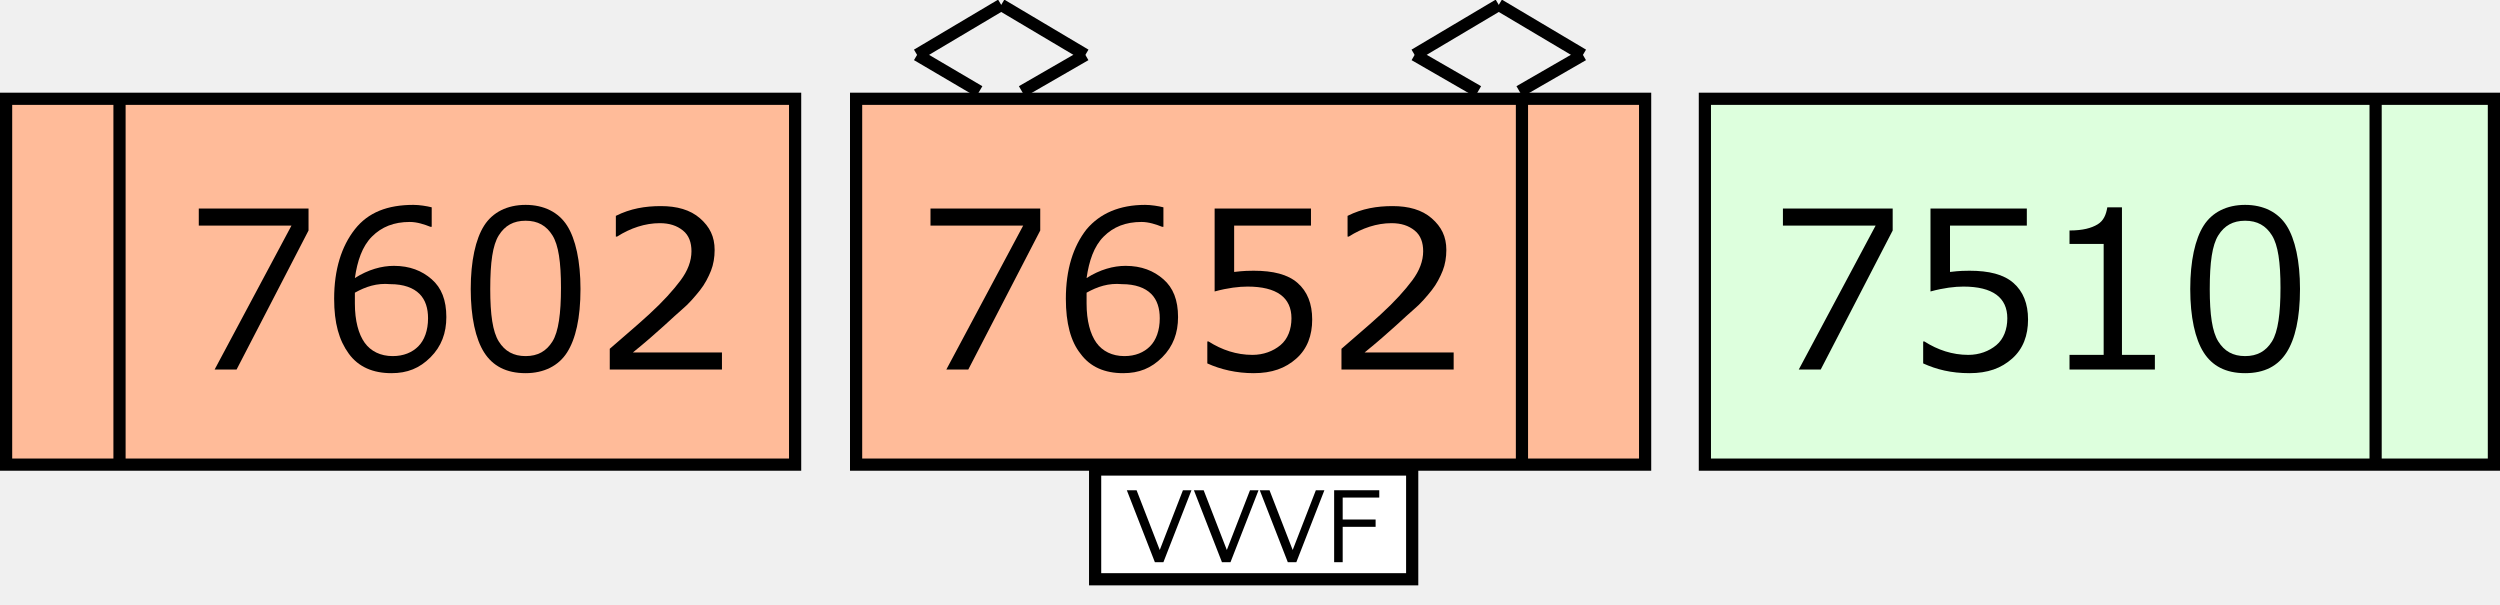
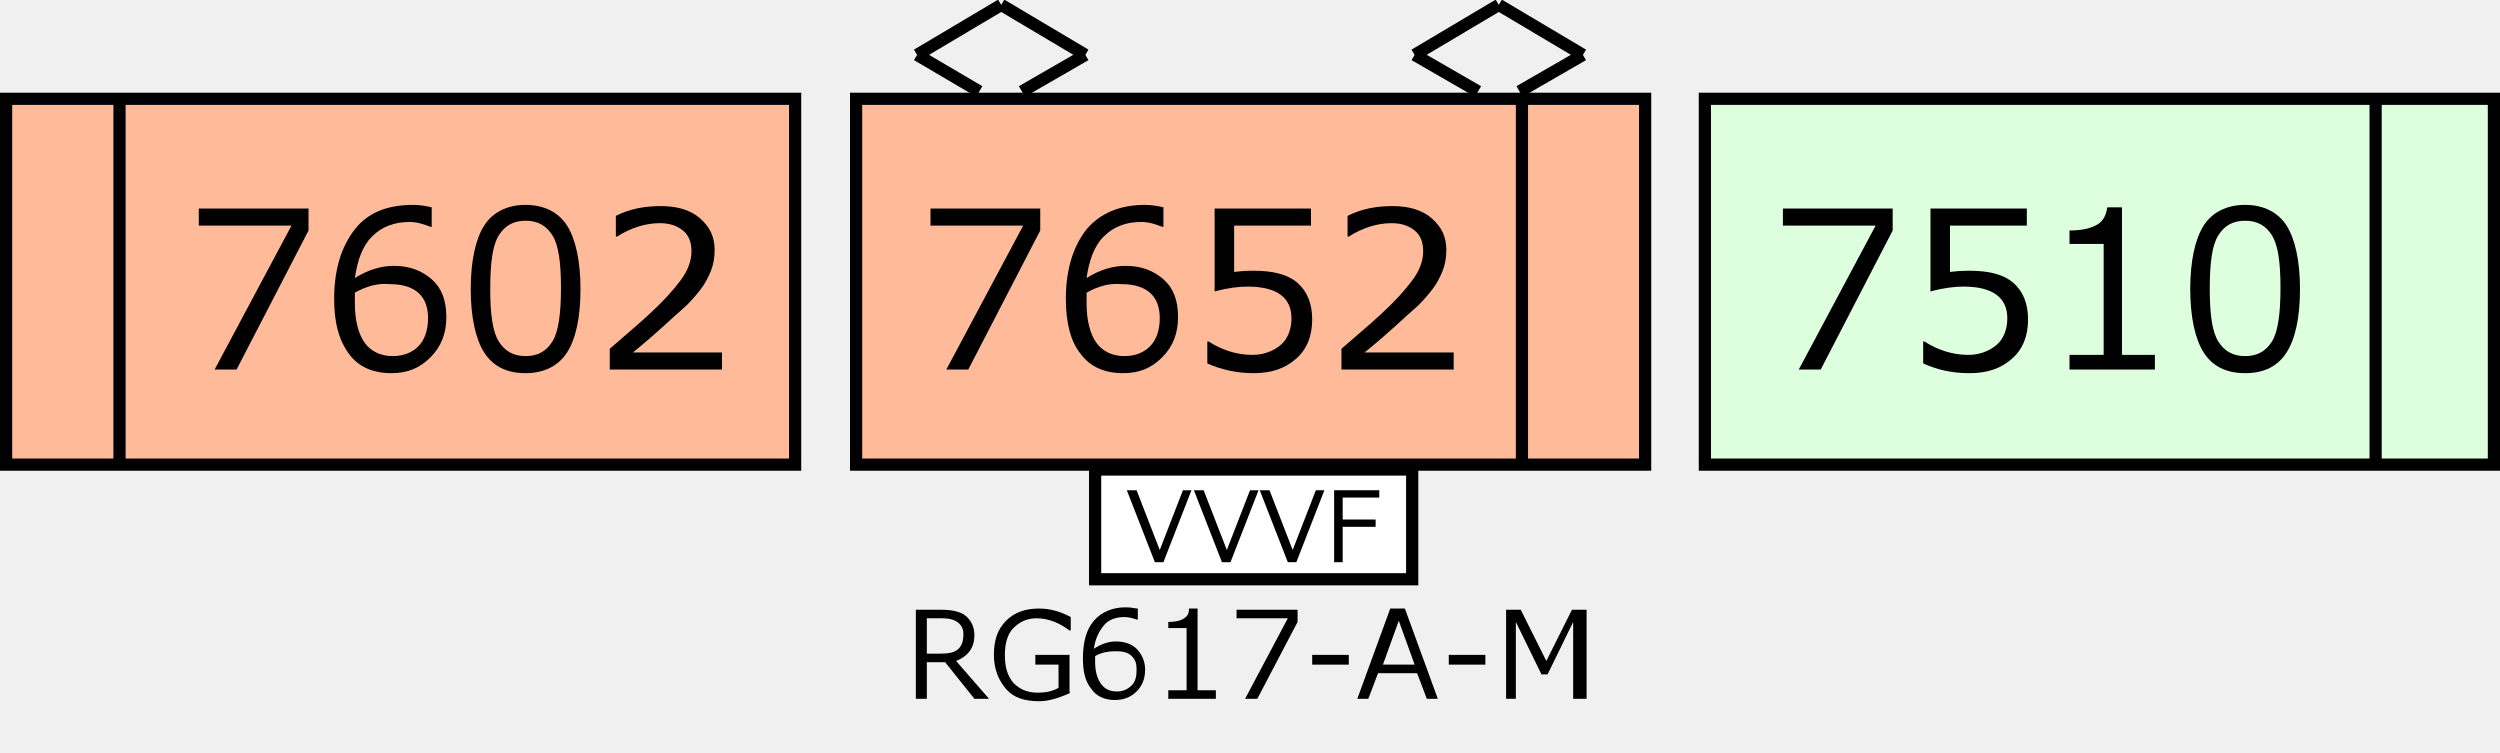
- <svg xmlns="http://www.w3.org/2000/svg" version="1.1" id="レイヤー_1" x="0px" y="0px" width="205px" height="49.6px" viewBox="0 0 205 49.6" style="enable-background:new 0 0 205 49.6;" xml:space="preserve">
+ <svg xmlns="http://www.w3.org/2000/svg" version="1.1" id="レイヤー_1" x="0px" y="0px" width="205px" height="61.7px" viewBox="0 0 205 61.7" style="enable-background:new 0 0 205 61.7;" xml:space="preserve">
  <style type="text/css">

	.st0{fill:#FFFFFF;stroke:#000000;stroke-miterlimit:10;}
	.st1{fill:none;stroke:#000000;stroke-miterlimit:10;}
	.st2{fill:none;}
	.st3{fill:#FFBB99;stroke:#000000;stroke-miterlimit:10;}
	.st4{fill:#DDFFDD;stroke:#000000;stroke-miterlimit:10;}

</style>
  <line class="st1" x1="82.1" y1="0.4" x2="75.2" y2="4.5" />
  <line class="st1" x1="82.1" y1="0.4" x2="89" y2="4.5" />
  <line class="st1" x1="89" y1="4.5" x2="83.8" y2="7.5" />
  <line class="st1" x1="75.2" y1="4.5" x2="80.3" y2="7.5" />
  <rect x="70.2" y="8.1" class="st3" width="64.7" height="30" />
  <g>
    <rect x="70.2" y="14.5" class="st2" width="54.7" height="17.2" />
    <path d="M85.3,18.9l-5.9,11.4h-1.8l6.3-11.8h-7.6v-1.4h9V18.9z" />
    <path d="M95.4,17v1.6h-0.1c-0.5-0.2-1.1-0.4-1.7-0.4c-1.3,0-2.3,0.4-3.1,1.2s-1.2,2-1.4,3.4c1.1-0.7,2.2-1,3.2-1   c1.3,0,2.3,0.4,3.1,1.1c0.8,0.7,1.2,1.7,1.2,3.1c0,1.3-0.4,2.4-1.3,3.3s-1.9,1.3-3.2,1.3c-1.5,0-2.7-0.5-3.5-1.6   c-0.8-1-1.2-2.5-1.2-4.5c0-2.4,0.6-4.3,1.7-5.7c1.1-1.3,2.7-2,4.8-2C94.4,16.8,95,16.9,95.4,17z M89.1,24c0,0.5,0,0.8,0,0.9   c0,1.4,0.3,2.5,0.8,3.2s1.3,1.1,2.3,1.1c0.9,0,1.6-0.3,2.1-0.8s0.8-1.3,0.8-2.3c0-0.8-0.2-1.5-0.7-2s-1.3-0.8-2.4-0.8   C90.9,23.2,90,23.5,89.1,24z" />
    <path d="M99,29.8V28h0.1c1.1,0.7,2.3,1.1,3.6,1.1c0.9,0,1.7-0.3,2.3-0.8c0.6-0.5,0.9-1.3,0.9-2.2c0-1.7-1.2-2.6-3.6-2.6   c-0.7,0-1.6,0.1-2.7,0.4v-6.8h7.9v1.4h-6.3v3.8c0.8-0.1,1.3-0.1,1.6-0.1c1.6,0,2.8,0.3,3.6,1s1.2,1.7,1.2,3c0,1.3-0.4,2.4-1.3,3.2   c-0.9,0.8-2,1.2-3.5,1.2C101.4,30.6,100.1,30.3,99,29.8z" />
    <path d="M118.8,30.3H110v-1.7c0.9-0.8,2-1.7,3.2-2.8c1.2-1.1,2-2,2.6-2.8s0.9-1.6,0.9-2.4c0-0.7-0.2-1.3-0.7-1.7   c-0.5-0.4-1.1-0.6-1.9-0.6c-1.2,0-2.4,0.4-3.5,1.1h-0.1v-1.7c1.2-0.6,2.4-0.8,3.7-0.8c1.3,0,2.4,0.3,3.2,1s1.2,1.5,1.2,2.6   c0,0.6-0.1,1.2-0.3,1.7c-0.2,0.5-0.5,1.1-0.9,1.6s-0.9,1.1-1.5,1.6s-1.9,1.8-4,3.5h7.3V30.3z" />
  </g>
  <line class="st1" x1="122.9" y1="0.4" x2="116" y2="4.5" />
  <line class="st1" x1="122.9" y1="0.4" x2="129.8" y2="4.5" />
  <line class="st1" x1="129.8" y1="4.5" x2="124.6" y2="7.5" />
  <line class="st1" x1="116" y1="4.5" x2="121.2" y2="7.5" />
  <rect x="139.8" y="8.1" class="st4" width="64.7" height="30" />
  <g>
    <rect x="139.8" y="14.5" class="st2" width="55" height="17.2" />
    <path d="M155.2,18.9l-5.9,11.4h-1.8l6.3-11.8h-7.6v-1.4h9V18.9z" />
    <path d="M157.7,29.8V28h0.1c1.1,0.7,2.3,1.1,3.6,1.1c0.9,0,1.7-0.3,2.3-0.8s0.9-1.3,0.9-2.2c0-1.7-1.2-2.6-3.6-2.6   c-0.7,0-1.6,0.1-2.7,0.4v-6.8h7.9v1.4h-6.3v3.8c0.8-0.1,1.3-0.1,1.6-0.1c1.6,0,2.8,0.3,3.6,1s1.2,1.7,1.2,3c0,1.3-0.4,2.4-1.3,3.2   s-2,1.2-3.5,1.2C160,30.6,158.8,30.3,157.7,29.8z" />
    <path d="M176.7,30.3h-7v-1.2h2.8V20h-2.8v-1.1c1.1,0,1.8-0.2,2.3-0.5s0.7-0.8,0.8-1.4h1.2v12.1h2.7V30.3z" />
    <path d="M184.1,30.6c-1.6,0-2.7-0.6-3.4-1.7s-1.1-2.9-1.1-5.2s0.4-4.1,1.1-5.2s1.9-1.7,3.4-1.7c1.5,0,2.7,0.6,3.4,1.7   s1.1,2.9,1.1,5.2c0,2.4-0.4,4.1-1.1,5.2S185.7,30.6,184.1,30.6z M184.1,18.1c-1,0-1.7,0.4-2.2,1.2s-0.7,2.2-0.7,4.4   c0,2.1,0.2,3.5,0.7,4.3s1.2,1.2,2.2,1.2s1.7-0.4,2.2-1.2s0.7-2.3,0.7-4.4c0-2.1-0.2-3.5-0.7-4.3S185.1,18.1,184.1,18.1z" />
  </g>
  <rect x="0.5" y="8.1" class="st3" width="64.7" height="30" />
  <g>
    <rect x="9.8" y="14.5" class="st2" width="55.3" height="17.2" />
    <path d="M25.3,18.9l-5.9,11.4h-1.8l6.3-11.8h-7.6v-1.4h9V18.9z" />
    <path d="M35.4,17v1.6h-0.1c-0.5-0.2-1.1-0.4-1.7-0.4c-1.3,0-2.3,0.4-3.1,1.2s-1.2,2-1.4,3.4c1.1-0.7,2.2-1,3.2-1   c1.3,0,2.3,0.4,3.1,1.1s1.2,1.7,1.2,3.1c0,1.3-0.4,2.4-1.3,3.3s-1.9,1.3-3.2,1.3c-1.5,0-2.7-0.5-3.5-1.6s-1.2-2.5-1.2-4.5   c0-2.4,0.6-4.3,1.7-5.7s2.7-2,4.8-2C34.4,16.8,35,16.9,35.4,17z M29.1,24c0,0.5,0,0.8,0,0.9c0,1.4,0.3,2.5,0.8,3.2s1.3,1.1,2.3,1.1   c0.9,0,1.6-0.3,2.1-0.8s0.8-1.3,0.8-2.3c0-0.8-0.2-1.5-0.7-2s-1.3-0.8-2.4-0.8C30.9,23.2,30,23.5,29.1,24z" />
    <path d="M43.1,30.6c-1.6,0-2.7-0.6-3.4-1.7s-1.1-2.9-1.1-5.2s0.4-4.1,1.1-5.2s1.9-1.7,3.4-1.7c1.5,0,2.7,0.6,3.4,1.7   s1.1,2.9,1.1,5.2c0,2.4-0.4,4.1-1.1,5.2S44.6,30.6,43.1,30.6z M43.1,18.1c-1,0-1.7,0.4-2.2,1.2s-0.7,2.2-0.7,4.4   c0,2.1,0.2,3.5,0.7,4.3s1.2,1.2,2.2,1.2s1.7-0.4,2.2-1.2s0.7-2.3,0.7-4.4c0-2.1-0.2-3.5-0.7-4.3S44.1,18.1,43.1,18.1z" />
    <path d="M58.8,30.3H50v-1.7c0.9-0.8,2-1.7,3.2-2.8s2-2,2.6-2.8s0.9-1.6,0.9-2.4c0-0.7-0.2-1.3-0.7-1.7s-1.1-0.6-1.9-0.6   c-1.2,0-2.4,0.4-3.5,1.1h-0.1v-1.7c1.2-0.6,2.4-0.8,3.7-0.8c1.3,0,2.4,0.3,3.2,1s1.2,1.5,1.2,2.6c0,0.6-0.1,1.2-0.3,1.7   s-0.5,1.1-0.9,1.6s-0.9,1.1-1.5,1.6s-1.9,1.8-4,3.5h7.3V30.3z" />
  </g>
  <rect x="89.8" y="38.5" class="st0" width="26" height="9" />
  <g>
    <rect x="89.8" y="39.1" class="st2" width="26.1" height="7.1" />
    <path d="M97.7,40.2l-2.3,5.9h-0.7l-2.3-5.9h0.8l1.9,4.9l1.9-4.9H97.7z" />
    <path d="M103.2,40.2l-2.3,5.9h-0.7l-2.3-5.9h0.8l1.9,4.9l1.9-4.9H103.2z" />
    <path d="M108.6,40.2l-2.3,5.9h-0.7l-2.3-5.9h0.8l1.9,4.9l1.9-4.9H108.6z" />
    <path d="M113.1,40.8h-3v1.8h2.7v0.6h-2.7v2.9h-0.7v-5.9h3.7V40.8z" />
  </g>
  <line class="st1" x1="194.8" y1="8" x2="194.8" y2="38" />
  <line class="st1" x1="9.8" y1="8" x2="9.8" y2="38" />
  <line class="st1" x1="124.8" y1="8" x2="124.8" y2="38" />
  <g>
+     <rect x="70.2" y="48.5" class="st2" width="64.6" height="9.6" />
+     <path d="M81.1,57.3h-1.2l-2.4-3H76v3h-0.9V50h2.1c1,0,1.7,0.2,2.1,0.6c0.4,0.4,0.6,0.9,0.6,1.5c0,1-0.5,1.7-1.5,2.1L81.1,57.3z    M76,50.7v2.9h1.1c0.7,0,1.2-0.1,1.5-0.4S79,52.5,79,52c0-0.8-0.6-1.3-1.7-1.3H76z" />
+     <path d="M87.8,56.8c-1.1,0.5-1.9,0.7-2.6,0.7c-1.2,0-2.1-0.3-2.7-1c-0.6-0.7-1-1.6-1-2.8c0-1.2,0.3-2.1,1-2.8s1.6-1,2.7-1   c0.8,0,1.7,0.2,2.6,0.7v1.1h-0.1c-0.8-0.6-1.7-1-2.7-1c-0.8,0-1.4,0.3-1.9,0.8c-0.5,0.5-0.7,1.3-0.7,2.2c0,1,0.2,1.7,0.7,2.3   c0.5,0.5,1.1,0.8,2,0.8c0.6,0,1.2-0.1,1.7-0.4v-1.9h-1.9v-0.8h2.8V56.8z" />
+     <path d="M93.3,49.9v0.9h-0.1c-0.3-0.1-0.6-0.2-1-0.2c-0.7,0-1.3,0.2-1.7,0.7s-0.7,1.1-0.8,1.9c0.6-0.4,1.2-0.6,1.8-0.6   c0.7,0,1.3,0.2,1.7,0.6c0.4,0.4,0.7,1,0.7,1.7c0,0.7-0.2,1.3-0.7,1.8s-1.1,0.7-1.8,0.7c-0.8,0-1.5-0.3-1.9-0.9   c-0.5-0.6-0.7-1.4-0.7-2.5c0-1.4,0.3-2.4,0.9-3.1c0.6-0.7,1.5-1.1,2.6-1.1C92.8,49.8,93.1,49.9,93.3,49.9z M89.8,53.8   c0,0.3,0,0.4,0,0.5c0,0.8,0.2,1.4,0.5,1.8s0.7,0.6,1.3,0.6c0.5,0,0.9-0.2,1.2-0.5s0.4-0.7,0.4-1.3c0-0.5-0.1-0.8-0.4-1.1   s-0.7-0.4-1.3-0.4C90.9,53.4,90.3,53.5,89.8,53.8z" />
+     <path d="M99.7,57.3h-3.9v-0.7h1.5v-5.1h-1.5V51c0.6,0,1-0.1,1.3-0.3s0.4-0.4,0.4-0.8h0.7v6.7h1.5V57.3z" />
+     <path d="M106.4,51l-3.3,6.3h-1l3.5-6.6h-4.2V50h5V51z" />
+     <path d="M110.6,54.5h-3v-0.8h3V54.5z" />
+     <path d="M117,57.3l-0.8-2.1h-3.2l-0.8,2.1h-0.9l2.7-7.4h1.2l2.7,7.4H117z M116,54.5l-1.3-3.6l-1.3,3.6H116z" />
+     <path d="M121.8,54.5h-3v-0.8h3V54.5z" />
+     <path d="M129.9,57.3H129V51l-2.1,4.3h-0.5l-2.1-4.3v6.3h-0.8V50h1.2l2.1,4.2l2.1-4.2h1.2V57.3z" />
+   </g>
+   <g>
</g>
  <g>
</g>
  <g>
</g>
  <g>
</g>
  <g>
</g>
  <g>
</g>
  <g>
</g>
  <g>
</g>
  <g>
</g>
  <g>
</g>
  <g>
</g>
  <g>
</g>
  <g>
</g>
  <g>
</g>
  <g>
</g>
  <g>
</g>
  <g>
</g>
  <g>
</g>
</svg>
